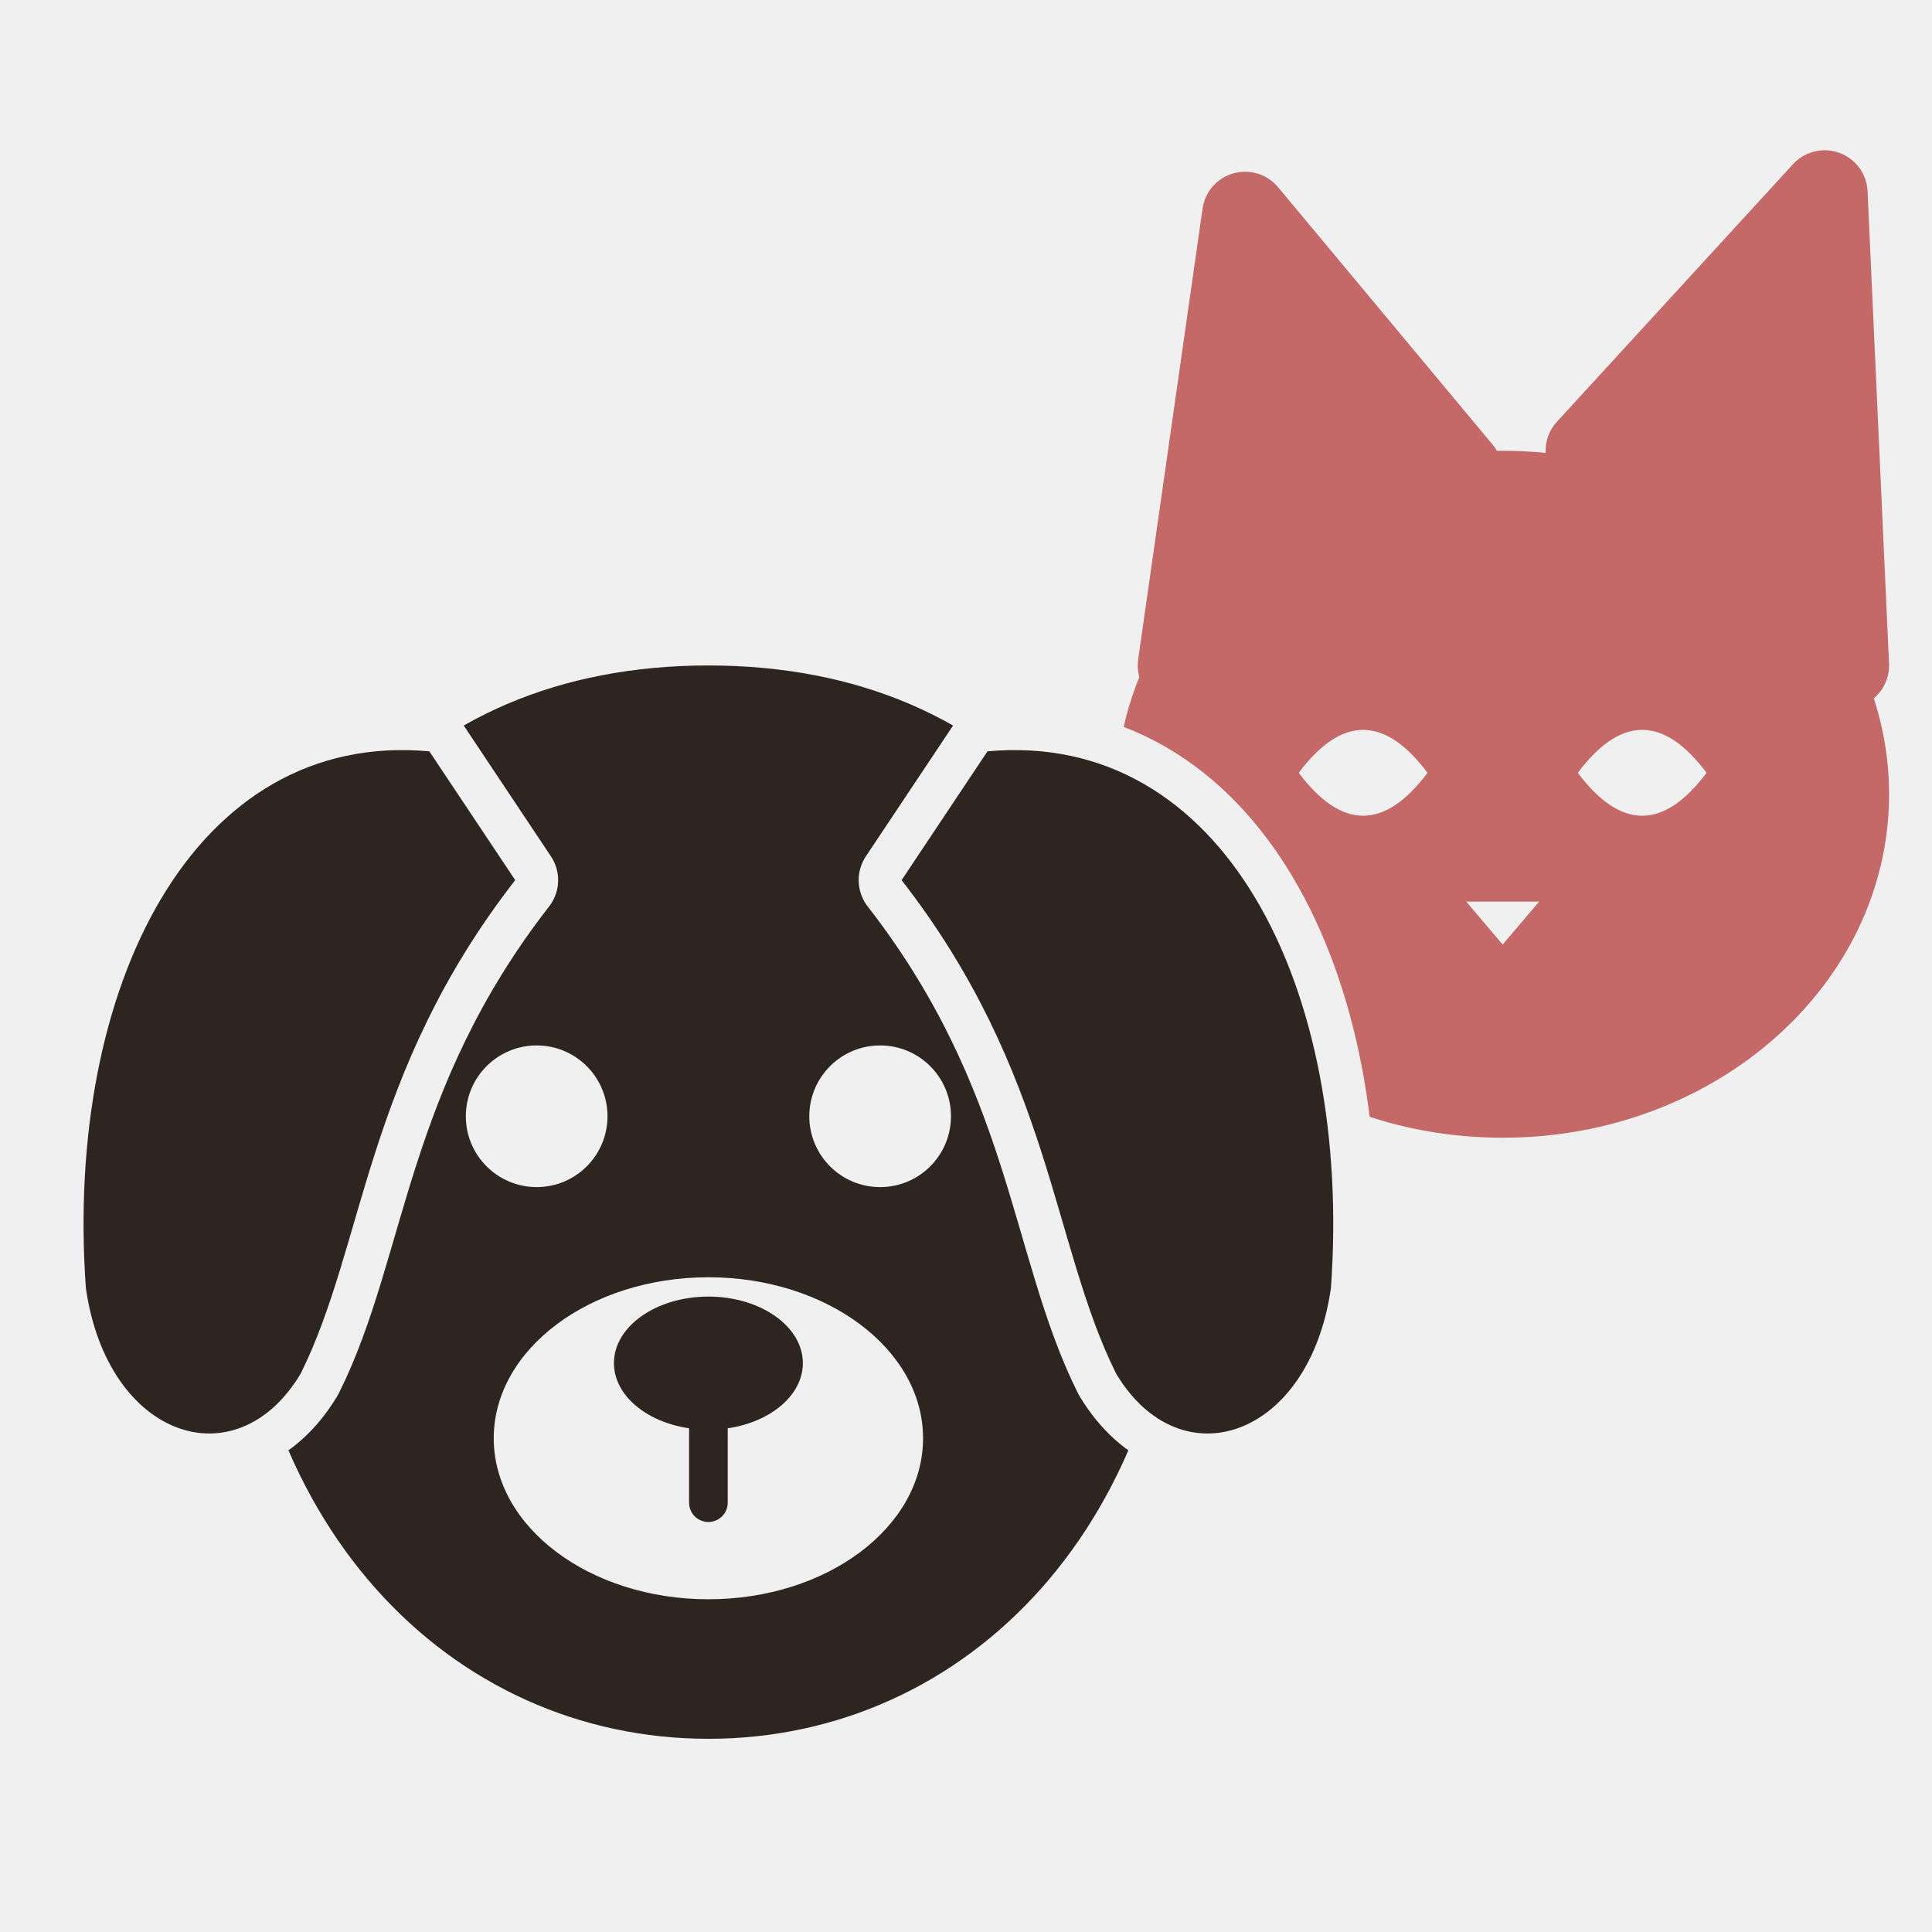
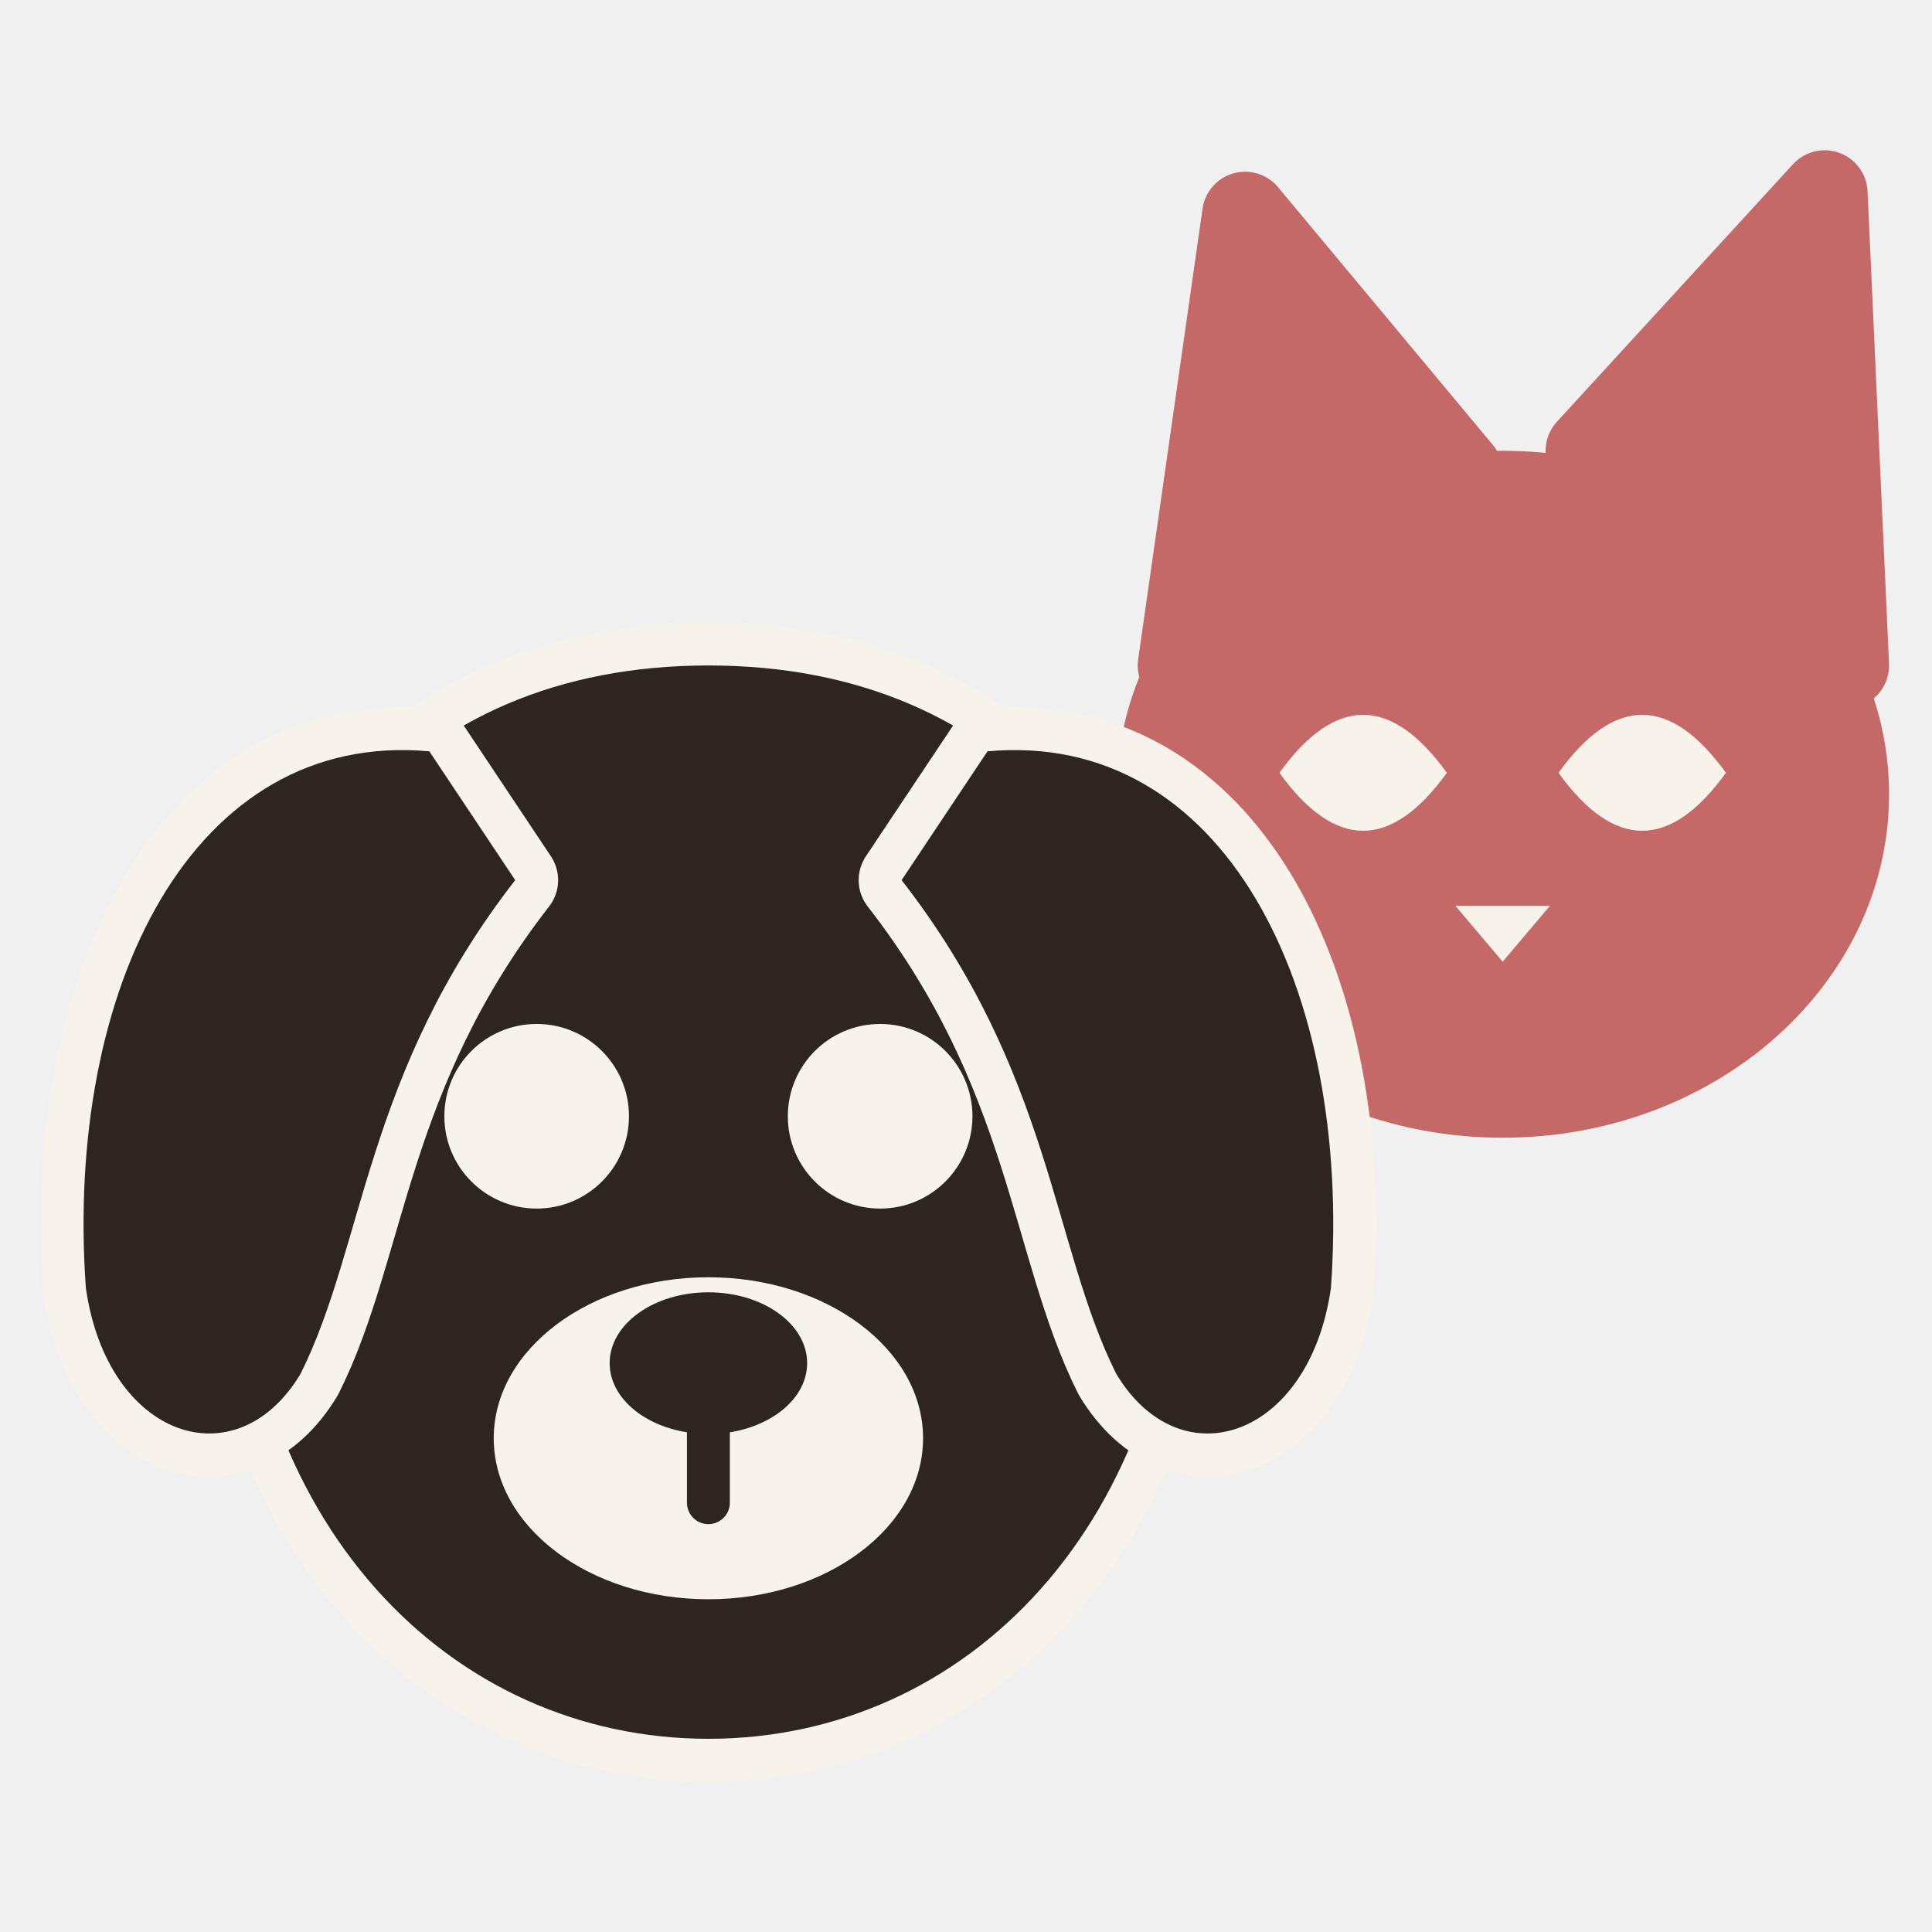
<svg xmlns="http://www.w3.org/2000/svg" viewBox="5 5 90 90" role="img" aria-label="Prime Origins">
-   <defs>
-     <mask id="po-cat" maskUnits="userSpaceOnUse" x="0" y="0" width="100" height="100">
-       <rect width="100" height="100" fill="#fff" />
-       <g fill="#000" stroke="#000" stroke-width="4" stroke-linejoin="round">
-         <path d="M38 36 C52 36 60 46 60 60 C60 76 50 86 38 86 C26 86 16 76 16 60 C16 46 24 36 38 36 Z" />
-         <path d="M25 40 C14 39 8 51 9 65 C10 72 16 74 19 69 C22 63 22 55 29 46 Z" />
-         <path d="M51 40 C62 39 68 51 67 65 C66 72 60 74 57 69 C54 63 54 55 47 46 Z" />
-       </g>
-       <path d="M65.5 41 Q68.5 37 71.5 41 Q68.5 45 65.5 41 Z M78.5 41 Q81.5 37 84.5 41 Q81.5 45 78.5 41 Z M73.3 47 h3.4 l-1.7 2 z" fill="#000" />
-     </mask>
-     <mask id="po-dog" maskUnits="userSpaceOnUse" x="0" y="0" width="100" height="100">
-       <rect width="100" height="100" fill="#fff" />
-       <g fill="#000" stroke="#000" stroke-width="4" stroke-linejoin="round">
-         <path d="M25 40 C14 39 8 51 9 65 C10 72 16 74 19 69 C22 63 22 55 29 46 Z" />
-         <path d="M51 40 C62 39 68 51 67 65 C66 72 60 74 57 69 C54 63 54 55 47 46 Z" />
-       </g>
-       <circle cx="30" cy="57" r="3.3" fill="#000" />
-       <circle cx="46" cy="57" r="3.3" fill="#000" />
-       <ellipse cx="38" cy="72" rx="10" ry="7.5" fill="#000" />
-     </mask>
-   </defs>
-   <g mask="url(#po-cat)" fill="#c46868">
-     <g stroke="#c46868" stroke-width="4" stroke-linejoin="round">
-       <path d="M60 36 L63 15 L73 27 Z" />
-       <path d="M79 26 L90 14 L91 36 Z" />
-     </g>
-     <ellipse cx="75" cy="42" rx="18" ry="16" />
+   <g fill="#c46868" stroke="#c46868" stroke-width="4" stroke-linejoin="round">
+     <path d="M60 36 L63 15 L73 27 Z M79 26 L90 14 L91 36 Z" />
  </g>
-   <path d="M38 36 C52 36 60 46 60 60 C60 76 50 86 38 86 C26 86 16 76 16 60 C16 46 24 36 38 36 Z" fill="#2e2420" mask="url(#po-dog)" />
-   <path d="M25 40 C14 39 8 51 9 65 C10 72 16 74 19 69 C22 63 22 55 29 46 Z" fill="#2e2420" />
-   <path d="M51 40 C62 39 68 51 67 65 C66 72 60 74 57 69 C54 63 54 55 47 46 Z" fill="#2e2420" />
-   <ellipse cx="38" cy="68.5" rx="4.4" ry="3.1" fill="#2e2420" />
-   <path d="M38 71.5 V75" stroke="#2e2420" stroke-width="1.8" stroke-linecap="round" />
+   <ellipse cx="75" cy="42" rx="18" ry="16" fill="#c46868" />
+   <path d="M64.6 41 Q68.5 35.6 72.4 41 Q68.5 46.4 64.6 41 Z M77.6 41 Q81.5 35.6 85.4 41 Q81.5 46.4 77.6 41 Z M72.8 47.2 h4.4 l-2.2 2.6 z" fill="#f8f3ea" />
+   <g fill="#2e2420" stroke="#f8f3ea" stroke-width="4" paint-order="stroke" stroke-linejoin="round">
+     <path d="M38 36 C52 36 60 46 60 60 C60 76 50 86 38 86 C26 86 16 76 16 60 C16 46 24 36 38 36 Z" />
+     <path d="M25 40 C14 39 8 51 9 65 C10 72 16 74 19 69 C22 63 22 55 29 46 Z" />
+     <path d="M51 40 C62 39 68 51 67 65 C66 72 60 74 57 69 C54 63 54 55 47 46 Z" />
+   </g>
+   <circle cx="30" cy="57" r="4.3" fill="#f8f3ea" />
+   <circle cx="46" cy="57" r="4.3" fill="#f8f3ea" />
+   <ellipse cx="38" cy="72" rx="10" ry="7.5" fill="#f8f3ea" />
+   <ellipse cx="38" cy="68.5" rx="4.6" ry="3.3" fill="#2e2420" />
+   <path d="M38 71.5 V75" stroke="#2e2420" stroke-width="2" stroke-linecap="round" />
</svg>
